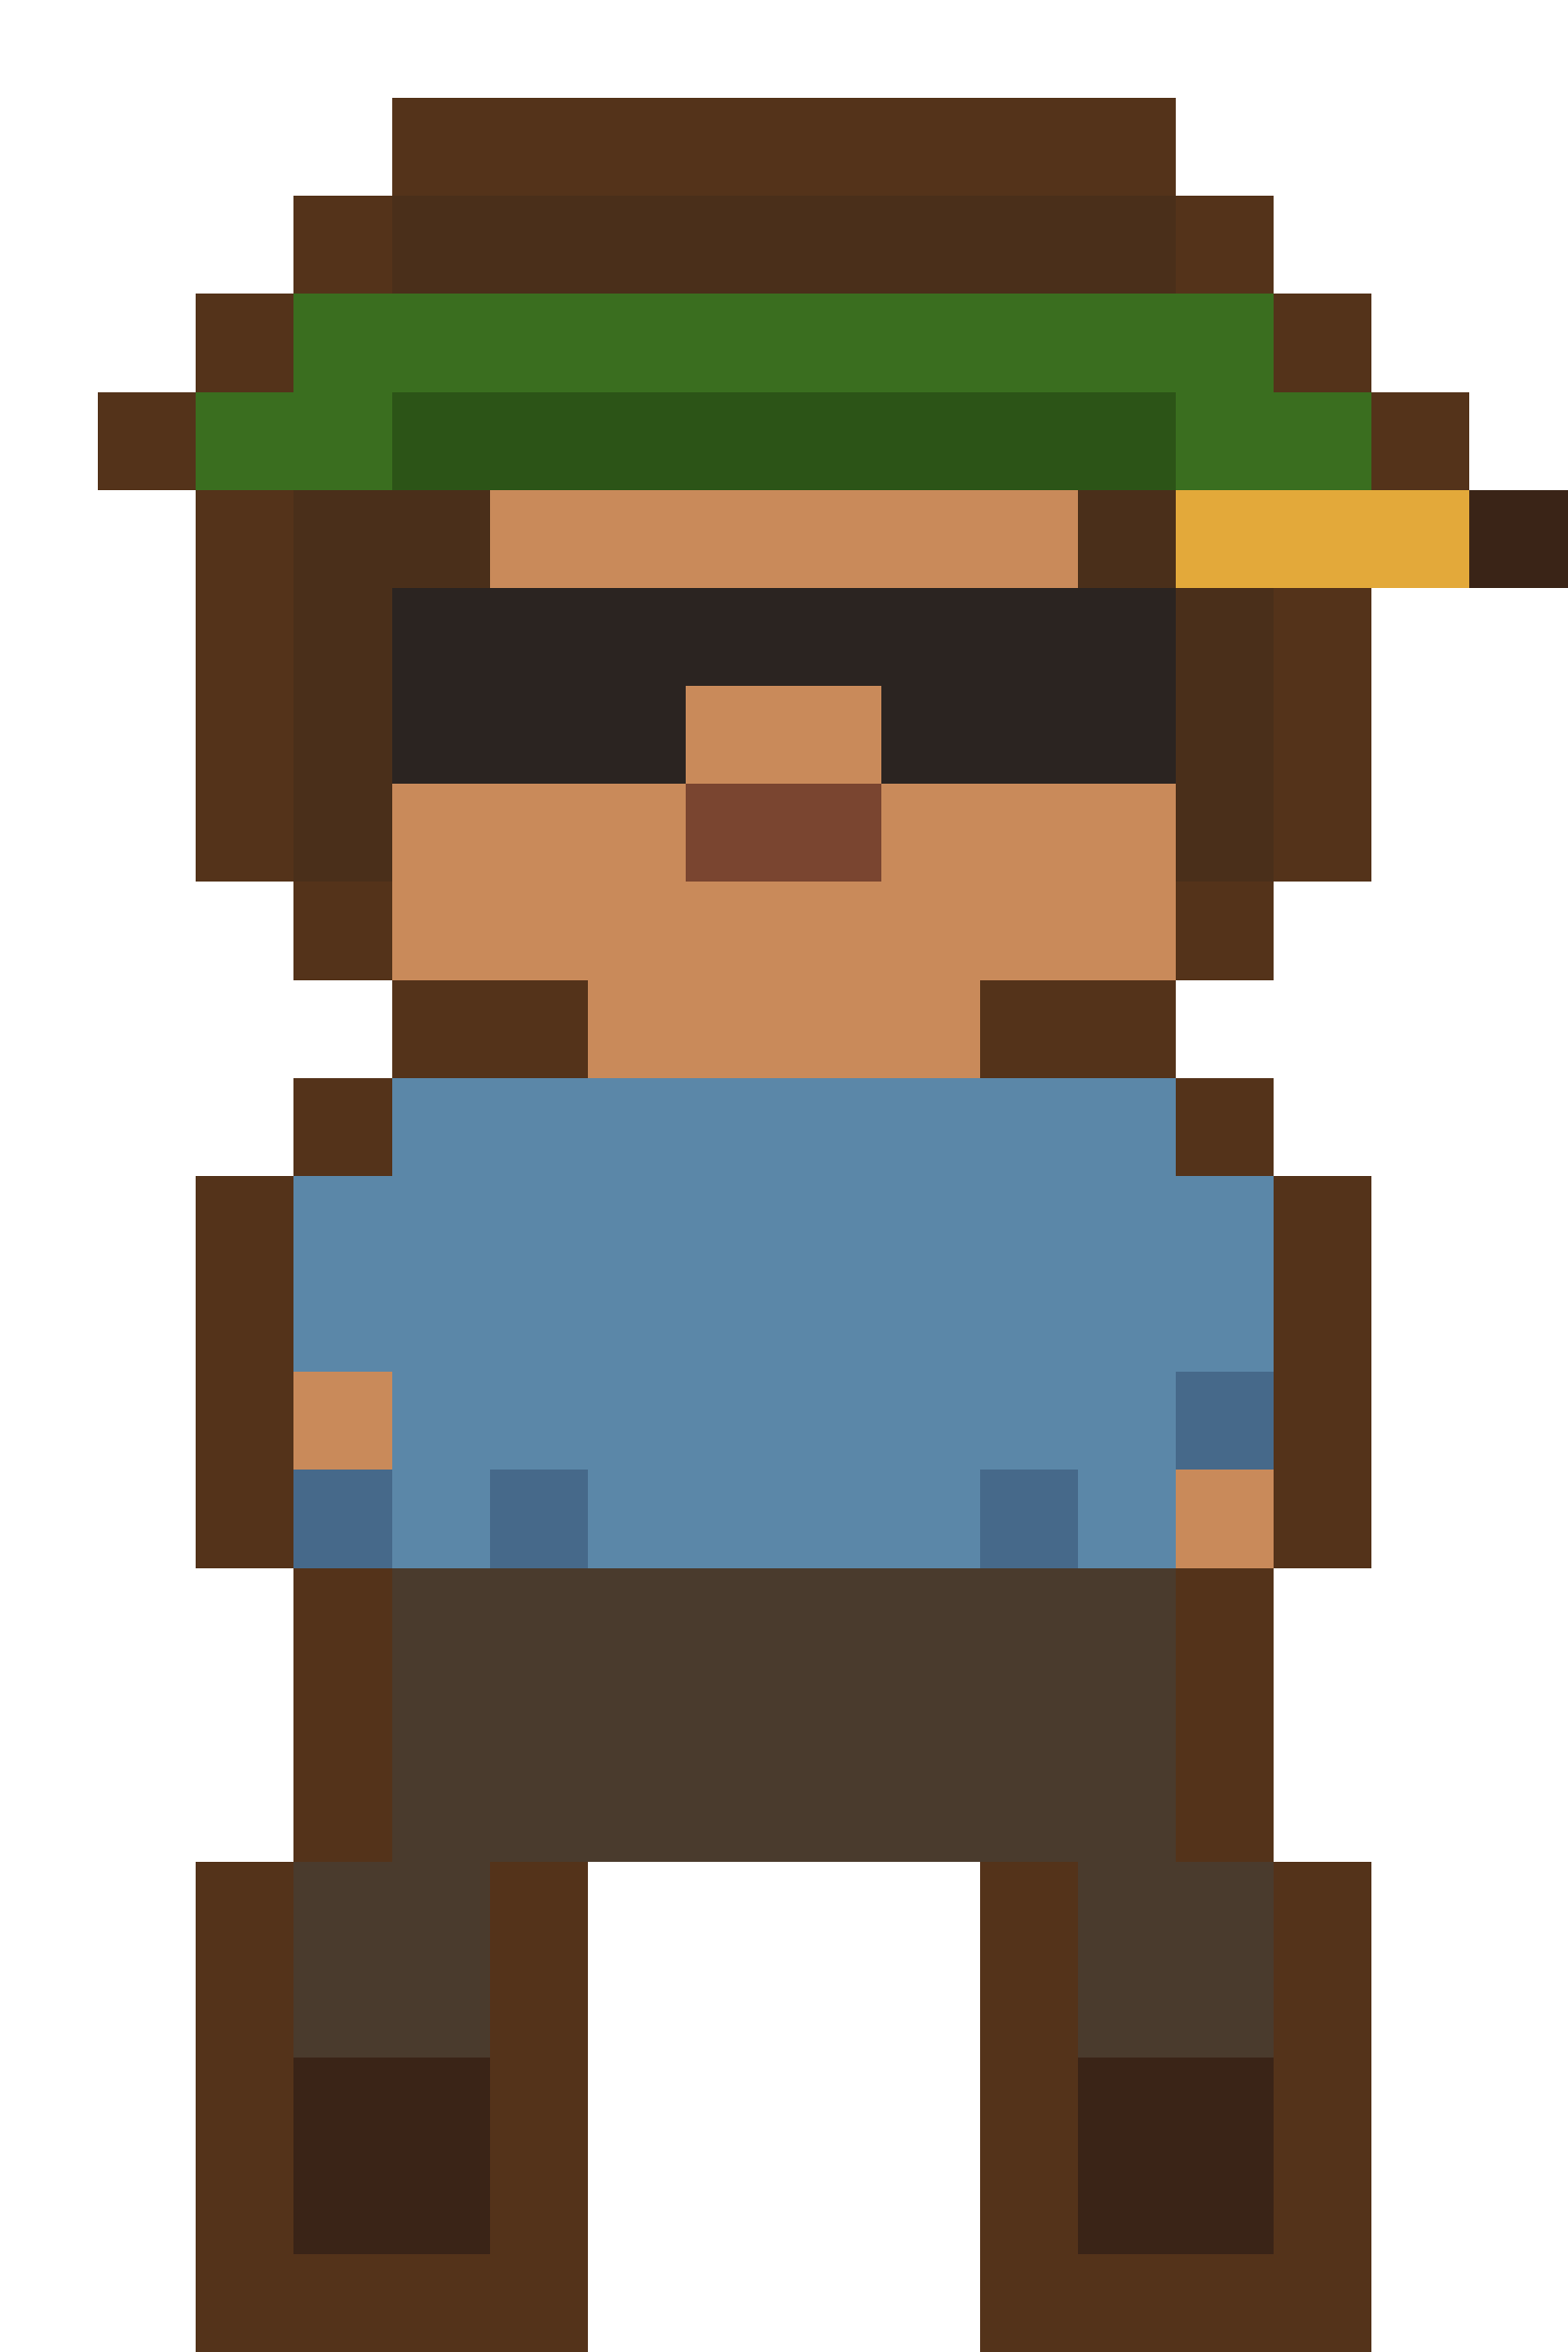
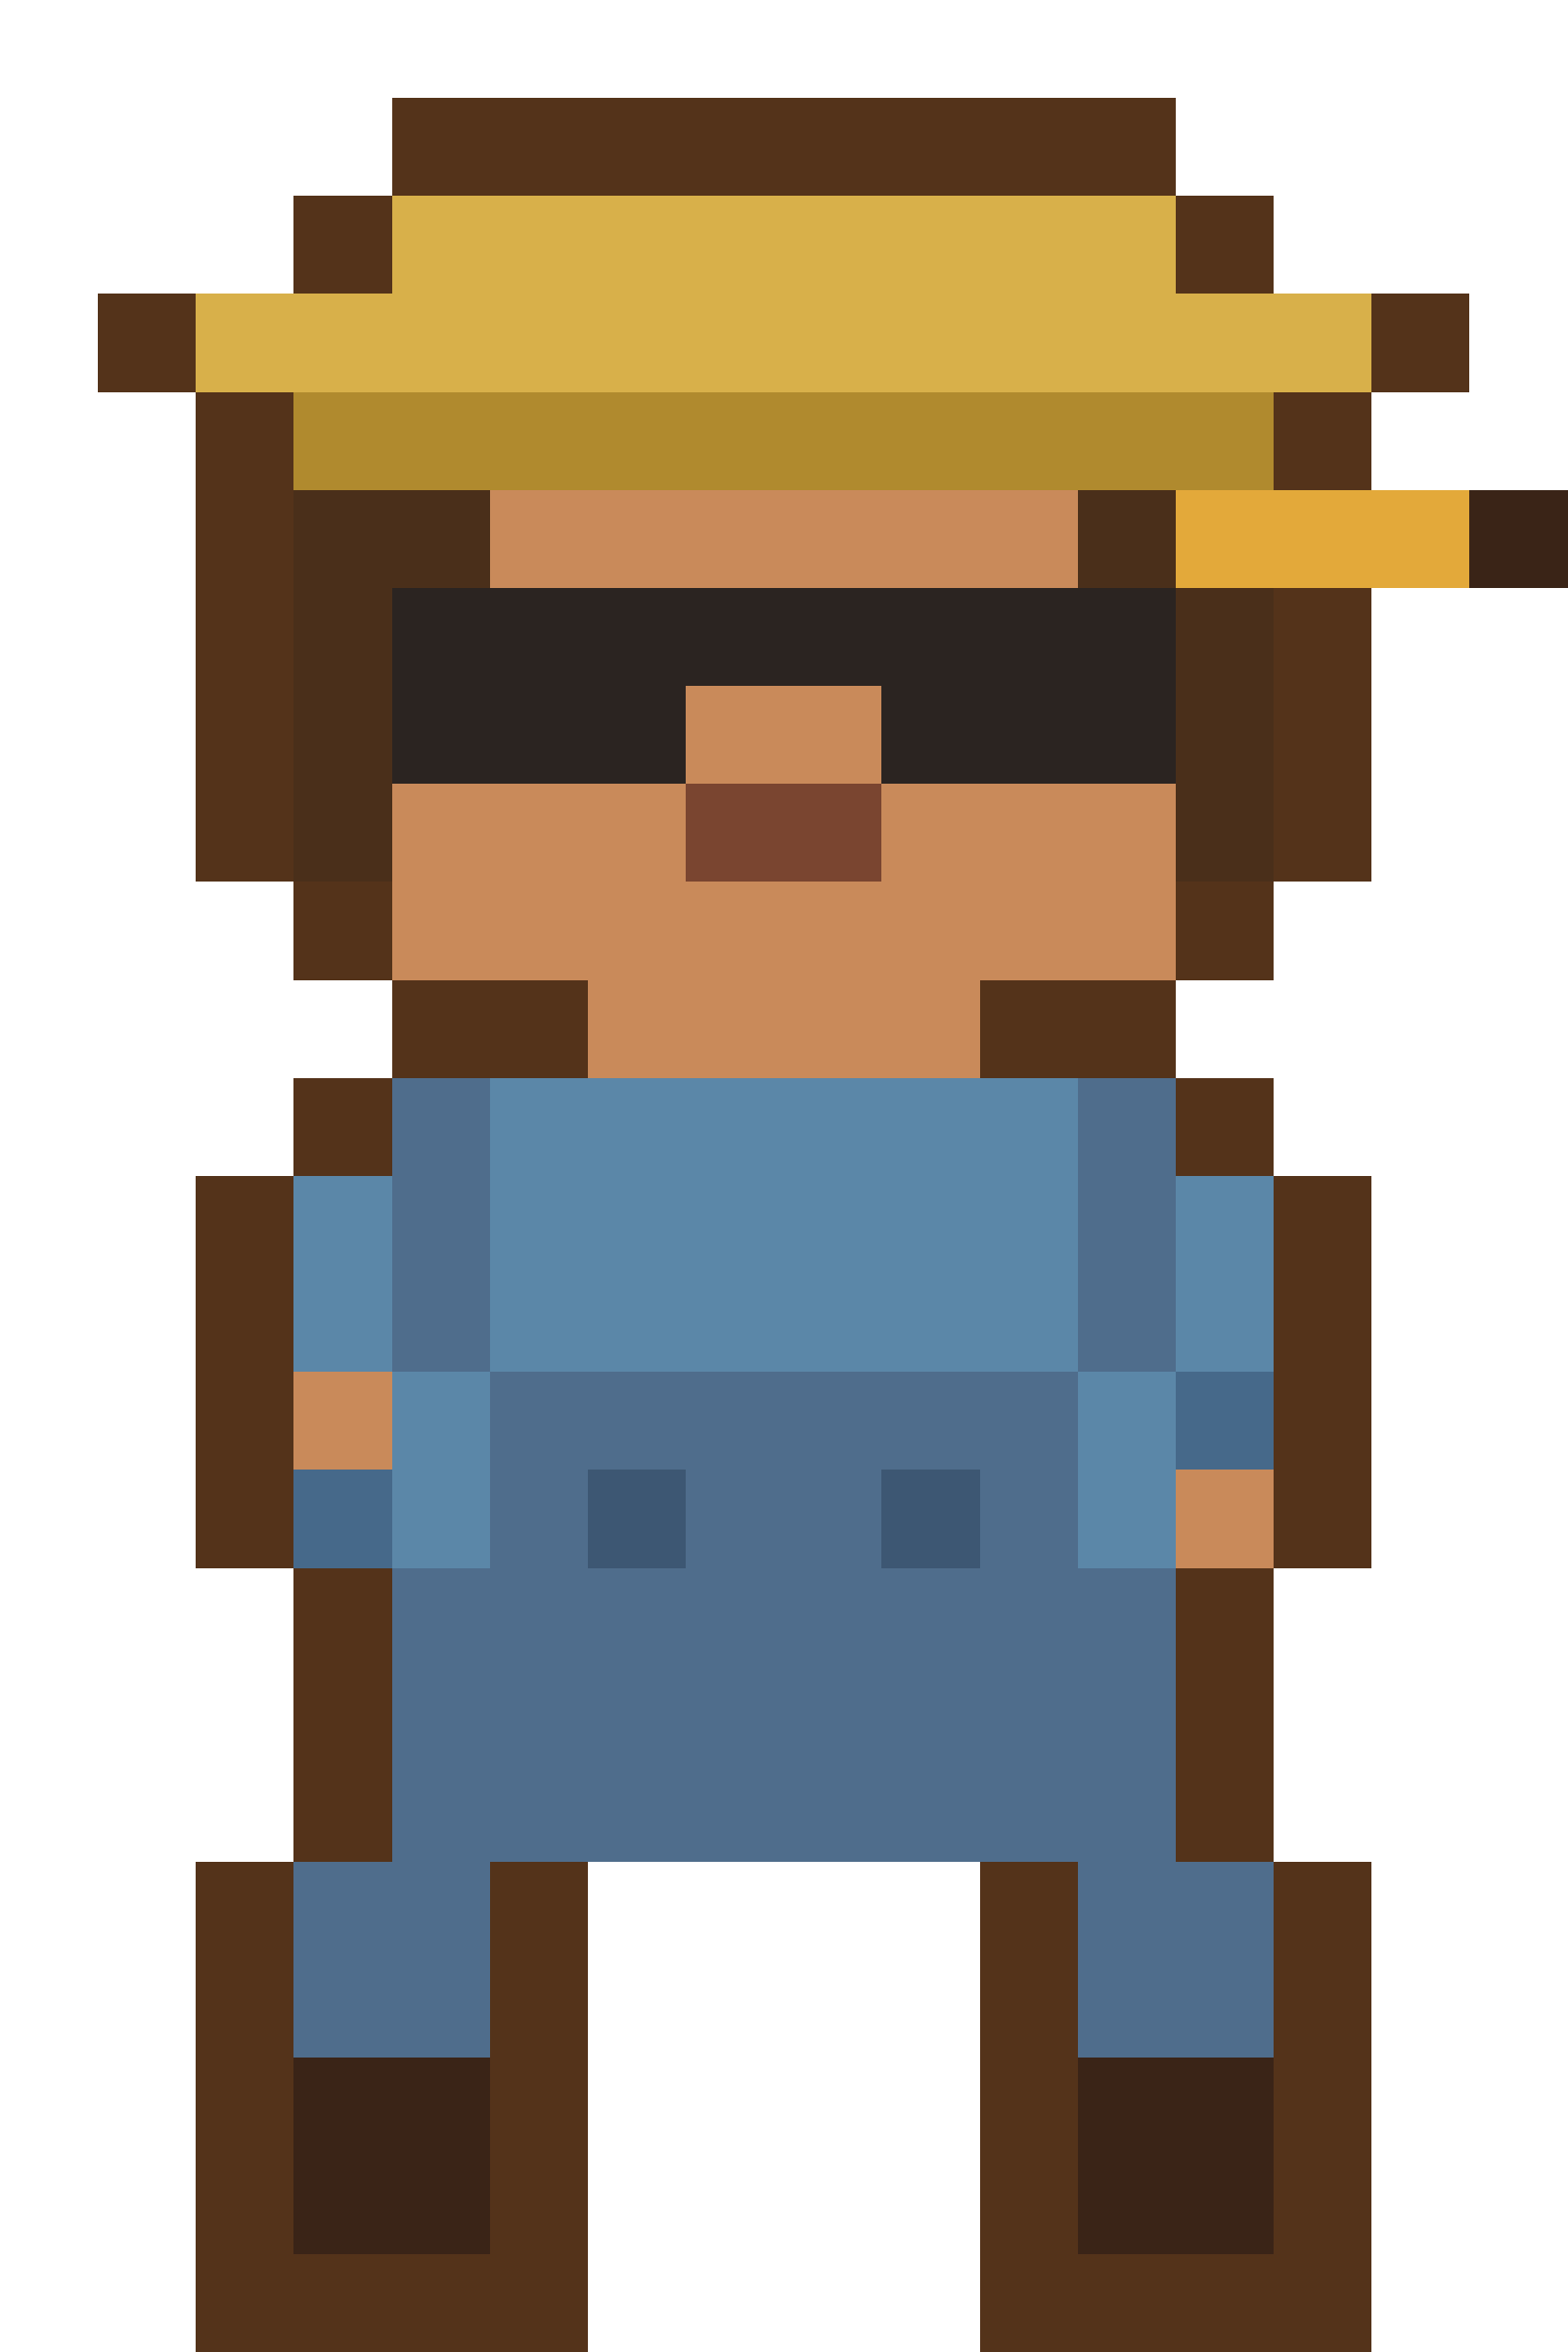
<svg xmlns="http://www.w3.org/2000/svg" viewBox="0 0 16 24" width="16" height="24" shape-rendering="crispEdges" aria-hidden="true" focusable="false">
  <rect x="4" y="1" width="1" height="1" fill="#54331a" />
  <rect x="5" y="1" width="1" height="1" fill="#54331a" />
  <rect x="6" y="1" width="1" height="1" fill="#54331a" />
  <rect x="7" y="1" width="1" height="1" fill="#54331a" />
  <rect x="8" y="1" width="1" height="1" fill="#54331a" />
  <rect x="9" y="1" width="1" height="1" fill="#54331a" />
  <rect x="10" y="1" width="1" height="1" fill="#54331a" />
  <rect x="11" y="1" width="1" height="1" fill="#54331a" />
  <rect x="3" y="2" width="1" height="1" fill="#54331a" />
-   <rect x="4" y="2" width="1" height="1" fill="#4a2f1a" />
-   <rect x="5" y="2" width="1" height="1" fill="#4a2f1a" />
-   <rect x="6" y="2" width="1" height="1" fill="#4a2f1a" />
-   <rect x="7" y="2" width="1" height="1" fill="#4a2f1a" />
-   <rect x="8" y="2" width="1" height="1" fill="#4a2f1a" />
-   <rect x="9" y="2" width="1" height="1" fill="#4a2f1a" />
-   <rect x="10" y="2" width="1" height="1" fill="#4a2f1a" />
-   <rect x="11" y="2" width="1" height="1" fill="#4a2f1a" />
+   <rect x="4" y="2" width="1" height="1" fill="#d8b04a" />
+   <rect x="5" y="2" width="1" height="1" fill="#d8b04a" />
+   <rect x="6" y="2" width="1" height="1" fill="#d8b04a" />
+   <rect x="7" y="2" width="1" height="1" fill="#d8b04a" />
+   <rect x="8" y="2" width="1" height="1" fill="#d8b04a" />
+   <rect x="9" y="2" width="1" height="1" fill="#d8b04a" />
+   <rect x="10" y="2" width="1" height="1" fill="#d8b04a" />
+   <rect x="11" y="2" width="1" height="1" fill="#d8b04a" />
  <rect x="12" y="2" width="1" height="1" fill="#54331a" />
-   <rect x="2" y="3" width="1" height="1" fill="#54331a" />
-   <rect x="3" y="3" width="1" height="1" fill="#3a6e1f" />
-   <rect x="4" y="3" width="1" height="1" fill="#3a6e1f" />
-   <rect x="5" y="3" width="1" height="1" fill="#3a6e1f" />
-   <rect x="6" y="3" width="1" height="1" fill="#3a6e1f" />
-   <rect x="7" y="3" width="1" height="1" fill="#3a6e1f" />
-   <rect x="8" y="3" width="1" height="1" fill="#3a6e1f" />
-   <rect x="9" y="3" width="1" height="1" fill="#3a6e1f" />
-   <rect x="10" y="3" width="1" height="1" fill="#3a6e1f" />
-   <rect x="11" y="3" width="1" height="1" fill="#3a6e1f" />
-   <rect x="12" y="3" width="1" height="1" fill="#3a6e1f" />
-   <rect x="13" y="3" width="1" height="1" fill="#54331a" />
-   <rect x="1" y="4" width="1" height="1" fill="#54331a" />
-   <rect x="2" y="4" width="1" height="1" fill="#3a6e1f" />
-   <rect x="3" y="4" width="1" height="1" fill="#3a6e1f" />
-   <rect x="4" y="4" width="1" height="1" fill="#2c5417" />
-   <rect x="5" y="4" width="1" height="1" fill="#2c5417" />
-   <rect x="6" y="4" width="1" height="1" fill="#2c5417" />
-   <rect x="7" y="4" width="1" height="1" fill="#2c5417" />
-   <rect x="8" y="4" width="1" height="1" fill="#2c5417" />
-   <rect x="9" y="4" width="1" height="1" fill="#2c5417" />
-   <rect x="10" y="4" width="1" height="1" fill="#2c5417" />
-   <rect x="11" y="4" width="1" height="1" fill="#2c5417" />
-   <rect x="12" y="4" width="1" height="1" fill="#3a6e1f" />
-   <rect x="13" y="4" width="1" height="1" fill="#3a6e1f" />
-   <rect x="14" y="4" width="1" height="1" fill="#54331a" />
+   <rect x="1" y="3" width="1" height="1" fill="#54331a" />
+   <rect x="2" y="3" width="1" height="1" fill="#d8b04a" />
+   <rect x="3" y="3" width="1" height="1" fill="#d8b04a" />
+   <rect x="4" y="3" width="1" height="1" fill="#d8b04a" />
+   <rect x="5" y="3" width="1" height="1" fill="#d8b04a" />
+   <rect x="6" y="3" width="1" height="1" fill="#d8b04a" />
+   <rect x="7" y="3" width="1" height="1" fill="#d8b04a" />
+   <rect x="8" y="3" width="1" height="1" fill="#d8b04a" />
+   <rect x="9" y="3" width="1" height="1" fill="#d8b04a" />
+   <rect x="10" y="3" width="1" height="1" fill="#d8b04a" />
+   <rect x="11" y="3" width="1" height="1" fill="#d8b04a" />
+   <rect x="12" y="3" width="1" height="1" fill="#d8b04a" />
+   <rect x="13" y="3" width="1" height="1" fill="#d8b04a" />
+   <rect x="14" y="3" width="1" height="1" fill="#54331a" />
+   <rect x="2" y="4" width="1" height="1" fill="#54331a" />
+   <rect x="3" y="4" width="1" height="1" fill="#b08a2e" />
+   <rect x="4" y="4" width="1" height="1" fill="#b08a2e" />
+   <rect x="5" y="4" width="1" height="1" fill="#b08a2e" />
+   <rect x="6" y="4" width="1" height="1" fill="#b08a2e" />
+   <rect x="7" y="4" width="1" height="1" fill="#b08a2e" />
+   <rect x="8" y="4" width="1" height="1" fill="#b08a2e" />
+   <rect x="9" y="4" width="1" height="1" fill="#b08a2e" />
+   <rect x="10" y="4" width="1" height="1" fill="#b08a2e" />
+   <rect x="11" y="4" width="1" height="1" fill="#b08a2e" />
+   <rect x="12" y="4" width="1" height="1" fill="#b08a2e" />
+   <rect x="13" y="4" width="1" height="1" fill="#54331a" />
  <rect x="2" y="5" width="1" height="1" fill="#54331a" />
  <rect x="3" y="5" width="1" height="1" fill="#4a2f1a" />
  <rect x="4" y="5" width="1" height="1" fill="#4a2f1a" />
  <rect x="5" y="5" width="1" height="1" fill="#c98a5a" />
  <rect x="6" y="5" width="1" height="1" fill="#c98a5a" />
  <rect x="7" y="5" width="1" height="1" fill="#c98a5a" />
  <rect x="8" y="5" width="1" height="1" fill="#c98a5a" />
  <rect x="9" y="5" width="1" height="1" fill="#c98a5a" />
  <rect x="10" y="5" width="1" height="1" fill="#c98a5a" />
  <rect x="11" y="5" width="1" height="1" fill="#4a2f1a" />
  <rect x="12" y="5" width="1" height="1" fill="#e3a93a" />
  <rect x="13" y="5" width="1" height="1" fill="#e3a93a" />
  <rect x="14" y="5" width="1" height="1" fill="#e3a93a" />
  <rect x="15" y="5" width="1" height="1" fill="#3a2417" />
  <rect x="2" y="6" width="1" height="1" fill="#54331a" />
  <rect x="3" y="6" width="1" height="1" fill="#4a2f1a" />
  <rect x="4" y="6" width="1" height="1" fill="#2b2421" />
  <rect x="5" y="6" width="1" height="1" fill="#2b2421" />
  <rect x="6" y="6" width="1" height="1" fill="#2b2421" />
  <rect x="7" y="6" width="1" height="1" fill="#2b2421" />
  <rect x="8" y="6" width="1" height="1" fill="#2b2421" />
  <rect x="9" y="6" width="1" height="1" fill="#2b2421" />
  <rect x="10" y="6" width="1" height="1" fill="#2b2421" />
  <rect x="11" y="6" width="1" height="1" fill="#2b2421" />
  <rect x="12" y="6" width="1" height="1" fill="#4a2f1a" />
  <rect x="13" y="6" width="1" height="1" fill="#54331a" />
  <rect x="2" y="7" width="1" height="1" fill="#54331a" />
  <rect x="3" y="7" width="1" height="1" fill="#4a2f1a" />
  <rect x="4" y="7" width="1" height="1" fill="#2b2421" />
  <rect x="5" y="7" width="1" height="1" fill="#2b2421" />
  <rect x="6" y="7" width="1" height="1" fill="#2b2421" />
  <rect x="7" y="7" width="1" height="1" fill="#c98a5a" />
  <rect x="8" y="7" width="1" height="1" fill="#c98a5a" />
  <rect x="9" y="7" width="1" height="1" fill="#2b2421" />
  <rect x="10" y="7" width="1" height="1" fill="#2b2421" />
  <rect x="11" y="7" width="1" height="1" fill="#2b2421" />
  <rect x="12" y="7" width="1" height="1" fill="#4a2f1a" />
  <rect x="13" y="7" width="1" height="1" fill="#54331a" />
  <rect x="2" y="8" width="1" height="1" fill="#54331a" />
  <rect x="3" y="8" width="1" height="1" fill="#4a2f1a" />
  <rect x="4" y="8" width="1" height="1" fill="#c98a5a" />
  <rect x="5" y="8" width="1" height="1" fill="#c98a5a" />
  <rect x="6" y="8" width="1" height="1" fill="#c98a5a" />
  <rect x="7" y="8" width="1" height="1" fill="#7a4530" />
  <rect x="8" y="8" width="1" height="1" fill="#7a4530" />
  <rect x="9" y="8" width="1" height="1" fill="#c98a5a" />
  <rect x="10" y="8" width="1" height="1" fill="#c98a5a" />
  <rect x="11" y="8" width="1" height="1" fill="#c98a5a" />
  <rect x="12" y="8" width="1" height="1" fill="#4a2f1a" />
  <rect x="13" y="8" width="1" height="1" fill="#54331a" />
  <rect x="3" y="9" width="1" height="1" fill="#54331a" />
  <rect x="4" y="9" width="1" height="1" fill="#c98a5a" />
  <rect x="5" y="9" width="1" height="1" fill="#c98a5a" />
  <rect x="6" y="9" width="1" height="1" fill="#c98a5a" />
  <rect x="7" y="9" width="1" height="1" fill="#c98a5a" />
  <rect x="8" y="9" width="1" height="1" fill="#c98a5a" />
  <rect x="9" y="9" width="1" height="1" fill="#c98a5a" />
  <rect x="10" y="9" width="1" height="1" fill="#c98a5a" />
  <rect x="11" y="9" width="1" height="1" fill="#c98a5a" />
  <rect x="12" y="9" width="1" height="1" fill="#54331a" />
  <rect x="4" y="10" width="1" height="1" fill="#54331a" />
  <rect x="5" y="10" width="1" height="1" fill="#54331a" />
  <rect x="6" y="10" width="1" height="1" fill="#c98a5a" />
  <rect x="7" y="10" width="1" height="1" fill="#c98a5a" />
  <rect x="8" y="10" width="1" height="1" fill="#c98a5a" />
  <rect x="9" y="10" width="1" height="1" fill="#c98a5a" />
  <rect x="10" y="10" width="1" height="1" fill="#54331a" />
  <rect x="11" y="10" width="1" height="1" fill="#54331a" />
  <rect x="3" y="11" width="1" height="1" fill="#54331a" />
-   <rect x="4" y="11" width="1" height="1" fill="#5b87a8" />
+   <rect x="4" y="11" width="1" height="1" fill="#4f6d8c" />
  <rect x="5" y="11" width="1" height="1" fill="#5b87a8" />
  <rect x="6" y="11" width="1" height="1" fill="#5b87a8" />
  <rect x="7" y="11" width="1" height="1" fill="#5b87a8" />
  <rect x="8" y="11" width="1" height="1" fill="#5b87a8" />
  <rect x="9" y="11" width="1" height="1" fill="#5b87a8" />
  <rect x="10" y="11" width="1" height="1" fill="#5b87a8" />
-   <rect x="11" y="11" width="1" height="1" fill="#5b87a8" />
+   <rect x="11" y="11" width="1" height="1" fill="#4f6d8c" />
  <rect x="12" y="11" width="1" height="1" fill="#54331a" />
  <rect x="2" y="12" width="1" height="1" fill="#54331a" />
  <rect x="3" y="12" width="1" height="1" fill="#5b87a8" />
-   <rect x="4" y="12" width="1" height="1" fill="#5b87a8" />
+   <rect x="4" y="12" width="1" height="1" fill="#4f6d8c" />
  <rect x="5" y="12" width="1" height="1" fill="#5b87a8" />
  <rect x="6" y="12" width="1" height="1" fill="#5b87a8" />
  <rect x="7" y="12" width="1" height="1" fill="#5b87a8" />
  <rect x="8" y="12" width="1" height="1" fill="#5b87a8" />
  <rect x="9" y="12" width="1" height="1" fill="#5b87a8" />
  <rect x="10" y="12" width="1" height="1" fill="#5b87a8" />
-   <rect x="11" y="12" width="1" height="1" fill="#5b87a8" />
+   <rect x="11" y="12" width="1" height="1" fill="#4f6d8c" />
  <rect x="12" y="12" width="1" height="1" fill="#5b87a8" />
  <rect x="13" y="12" width="1" height="1" fill="#54331a" />
  <rect x="2" y="13" width="1" height="1" fill="#54331a" />
  <rect x="3" y="13" width="1" height="1" fill="#5b87a8" />
-   <rect x="4" y="13" width="1" height="1" fill="#5b87a8" />
+   <rect x="4" y="13" width="1" height="1" fill="#4f6d8c" />
  <rect x="5" y="13" width="1" height="1" fill="#5b87a8" />
  <rect x="6" y="13" width="1" height="1" fill="#5b87a8" />
  <rect x="7" y="13" width="1" height="1" fill="#5b87a8" />
  <rect x="8" y="13" width="1" height="1" fill="#5b87a8" />
  <rect x="9" y="13" width="1" height="1" fill="#5b87a8" />
  <rect x="10" y="13" width="1" height="1" fill="#5b87a8" />
-   <rect x="11" y="13" width="1" height="1" fill="#5b87a8" />
+   <rect x="11" y="13" width="1" height="1" fill="#4f6d8c" />
  <rect x="12" y="13" width="1" height="1" fill="#5b87a8" />
  <rect x="13" y="13" width="1" height="1" fill="#54331a" />
  <rect x="2" y="14" width="1" height="1" fill="#54331a" />
  <rect x="3" y="14" width="1" height="1" fill="#c98a5a" />
  <rect x="4" y="14" width="1" height="1" fill="#5b87a8" />
-   <rect x="5" y="14" width="1" height="1" fill="#5b87a8" />
-   <rect x="6" y="14" width="1" height="1" fill="#5b87a8" />
-   <rect x="7" y="14" width="1" height="1" fill="#5b87a8" />
-   <rect x="8" y="14" width="1" height="1" fill="#5b87a8" />
-   <rect x="9" y="14" width="1" height="1" fill="#5b87a8" />
-   <rect x="10" y="14" width="1" height="1" fill="#5b87a8" />
+   <rect x="5" y="14" width="1" height="1" fill="#4f6d8c" />
+   <rect x="6" y="14" width="1" height="1" fill="#4f6d8c" />
+   <rect x="7" y="14" width="1" height="1" fill="#4f6d8c" />
+   <rect x="8" y="14" width="1" height="1" fill="#4f6d8c" />
+   <rect x="9" y="14" width="1" height="1" fill="#4f6d8c" />
+   <rect x="10" y="14" width="1" height="1" fill="#4f6d8c" />
  <rect x="11" y="14" width="1" height="1" fill="#5b87a8" />
  <rect x="12" y="14" width="1" height="1" fill="#46698a" />
  <rect x="13" y="14" width="1" height="1" fill="#54331a" />
  <rect x="2" y="15" width="1" height="1" fill="#54331a" />
  <rect x="3" y="15" width="1" height="1" fill="#46698a" />
  <rect x="4" y="15" width="1" height="1" fill="#5b87a8" />
-   <rect x="5" y="15" width="1" height="1" fill="#46698a" />
-   <rect x="6" y="15" width="1" height="1" fill="#5b87a8" />
-   <rect x="7" y="15" width="1" height="1" fill="#5b87a8" />
-   <rect x="8" y="15" width="1" height="1" fill="#5b87a8" />
-   <rect x="9" y="15" width="1" height="1" fill="#5b87a8" />
-   <rect x="10" y="15" width="1" height="1" fill="#46698a" />
+   <rect x="5" y="15" width="1" height="1" fill="#4f6d8c" />
+   <rect x="6" y="15" width="1" height="1" fill="#3d5773" />
+   <rect x="7" y="15" width="1" height="1" fill="#4f6d8c" />
+   <rect x="8" y="15" width="1" height="1" fill="#4f6d8c" />
+   <rect x="9" y="15" width="1" height="1" fill="#3d5773" />
+   <rect x="10" y="15" width="1" height="1" fill="#4f6d8c" />
  <rect x="11" y="15" width="1" height="1" fill="#5b87a8" />
  <rect x="12" y="15" width="1" height="1" fill="#c98a5a" />
  <rect x="13" y="15" width="1" height="1" fill="#54331a" />
  <rect x="3" y="16" width="1" height="1" fill="#54331a" />
-   <rect x="4" y="16" width="1" height="1" fill="#4a3b2d" />
-   <rect x="5" y="16" width="1" height="1" fill="#4a3b2d" />
-   <rect x="6" y="16" width="1" height="1" fill="#4a3b2d" />
-   <rect x="7" y="16" width="1" height="1" fill="#4a3b2d" />
-   <rect x="8" y="16" width="1" height="1" fill="#4a3b2d" />
-   <rect x="9" y="16" width="1" height="1" fill="#4a3b2d" />
-   <rect x="10" y="16" width="1" height="1" fill="#4a3b2d" />
-   <rect x="11" y="16" width="1" height="1" fill="#4a3b2d" />
+   <rect x="4" y="16" width="1" height="1" fill="#4f6d8c" />
+   <rect x="5" y="16" width="1" height="1" fill="#4f6d8c" />
+   <rect x="6" y="16" width="1" height="1" fill="#4f6d8c" />
+   <rect x="7" y="16" width="1" height="1" fill="#4f6d8c" />
+   <rect x="8" y="16" width="1" height="1" fill="#4f6d8c" />
+   <rect x="9" y="16" width="1" height="1" fill="#4f6d8c" />
+   <rect x="10" y="16" width="1" height="1" fill="#4f6d8c" />
+   <rect x="11" y="16" width="1" height="1" fill="#4f6d8c" />
  <rect x="12" y="16" width="1" height="1" fill="#54331a" />
  <rect x="3" y="17" width="1" height="1" fill="#54331a" />
-   <rect x="4" y="17" width="1" height="1" fill="#4a3b2d" />
-   <rect x="5" y="17" width="1" height="1" fill="#4a3b2d" />
-   <rect x="6" y="17" width="1" height="1" fill="#4a3b2d" />
-   <rect x="7" y="17" width="1" height="1" fill="#4a3b2d" />
-   <rect x="8" y="17" width="1" height="1" fill="#4a3b2d" />
-   <rect x="9" y="17" width="1" height="1" fill="#4a3b2d" />
-   <rect x="10" y="17" width="1" height="1" fill="#4a3b2d" />
-   <rect x="11" y="17" width="1" height="1" fill="#4a3b2d" />
+   <rect x="4" y="17" width="1" height="1" fill="#4f6d8c" />
+   <rect x="5" y="17" width="1" height="1" fill="#4f6d8c" />
+   <rect x="6" y="17" width="1" height="1" fill="#4f6d8c" />
+   <rect x="7" y="17" width="1" height="1" fill="#4f6d8c" />
+   <rect x="8" y="17" width="1" height="1" fill="#4f6d8c" />
+   <rect x="9" y="17" width="1" height="1" fill="#4f6d8c" />
+   <rect x="10" y="17" width="1" height="1" fill="#4f6d8c" />
+   <rect x="11" y="17" width="1" height="1" fill="#4f6d8c" />
  <rect x="12" y="17" width="1" height="1" fill="#54331a" />
  <rect x="3" y="18" width="1" height="1" fill="#54331a" />
-   <rect x="4" y="18" width="1" height="1" fill="#4a3b2d" />
-   <rect x="5" y="18" width="1" height="1" fill="#4a3b2d" />
-   <rect x="6" y="18" width="1" height="1" fill="#4a3b2d" />
-   <rect x="7" y="18" width="1" height="1" fill="#4a3b2d" />
-   <rect x="8" y="18" width="1" height="1" fill="#4a3b2d" />
-   <rect x="9" y="18" width="1" height="1" fill="#4a3b2d" />
-   <rect x="10" y="18" width="1" height="1" fill="#4a3b2d" />
-   <rect x="11" y="18" width="1" height="1" fill="#4a3b2d" />
+   <rect x="4" y="18" width="1" height="1" fill="#4f6d8c" />
+   <rect x="5" y="18" width="1" height="1" fill="#4f6d8c" />
+   <rect x="6" y="18" width="1" height="1" fill="#4f6d8c" />
+   <rect x="7" y="18" width="1" height="1" fill="#4f6d8c" />
+   <rect x="8" y="18" width="1" height="1" fill="#4f6d8c" />
+   <rect x="9" y="18" width="1" height="1" fill="#4f6d8c" />
+   <rect x="10" y="18" width="1" height="1" fill="#4f6d8c" />
+   <rect x="11" y="18" width="1" height="1" fill="#4f6d8c" />
  <rect x="12" y="18" width="1" height="1" fill="#54331a" />
  <rect x="2" y="19" width="1" height="1" fill="#54331a" />
-   <rect x="3" y="19" width="1" height="1" fill="#4a3b2d" />
-   <rect x="4" y="19" width="1" height="1" fill="#4a3b2d" />
+   <rect x="3" y="19" width="1" height="1" fill="#4f6d8c" />
+   <rect x="4" y="19" width="1" height="1" fill="#4f6d8c" />
  <rect x="5" y="19" width="1" height="1" fill="#54331a" />
  <rect x="10" y="19" width="1" height="1" fill="#54331a" />
-   <rect x="11" y="19" width="1" height="1" fill="#4a3b2d" />
-   <rect x="12" y="19" width="1" height="1" fill="#4a3b2d" />
+   <rect x="11" y="19" width="1" height="1" fill="#4f6d8c" />
+   <rect x="12" y="19" width="1" height="1" fill="#4f6d8c" />
  <rect x="13" y="19" width="1" height="1" fill="#54331a" />
  <rect x="2" y="20" width="1" height="1" fill="#54331a" />
-   <rect x="3" y="20" width="1" height="1" fill="#4a3b2d" />
-   <rect x="4" y="20" width="1" height="1" fill="#4a3b2d" />
+   <rect x="3" y="20" width="1" height="1" fill="#4f6d8c" />
+   <rect x="4" y="20" width="1" height="1" fill="#4f6d8c" />
  <rect x="5" y="20" width="1" height="1" fill="#54331a" />
  <rect x="10" y="20" width="1" height="1" fill="#54331a" />
-   <rect x="11" y="20" width="1" height="1" fill="#4a3b2d" />
-   <rect x="12" y="20" width="1" height="1" fill="#4a3b2d" />
+   <rect x="11" y="20" width="1" height="1" fill="#4f6d8c" />
+   <rect x="12" y="20" width="1" height="1" fill="#4f6d8c" />
  <rect x="13" y="20" width="1" height="1" fill="#54331a" />
  <rect x="2" y="21" width="1" height="1" fill="#54331a" />
  <rect x="3" y="21" width="1" height="1" fill="#3a2417" />
  <rect x="4" y="21" width="1" height="1" fill="#3a2417" />
  <rect x="5" y="21" width="1" height="1" fill="#54331a" />
  <rect x="10" y="21" width="1" height="1" fill="#54331a" />
  <rect x="11" y="21" width="1" height="1" fill="#3a2417" />
  <rect x="12" y="21" width="1" height="1" fill="#3a2417" />
  <rect x="13" y="21" width="1" height="1" fill="#54331a" />
  <rect x="2" y="22" width="1" height="1" fill="#54331a" />
  <rect x="3" y="22" width="1" height="1" fill="#3a2417" />
  <rect x="4" y="22" width="1" height="1" fill="#3a2417" />
  <rect x="5" y="22" width="1" height="1" fill="#54331a" />
  <rect x="10" y="22" width="1" height="1" fill="#54331a" />
  <rect x="11" y="22" width="1" height="1" fill="#3a2417" />
  <rect x="12" y="22" width="1" height="1" fill="#3a2417" />
  <rect x="13" y="22" width="1" height="1" fill="#54331a" />
  <rect x="2" y="23" width="1" height="1" fill="#54331a" />
  <rect x="3" y="23" width="1" height="1" fill="#54331a" />
  <rect x="4" y="23" width="1" height="1" fill="#54331a" />
  <rect x="5" y="23" width="1" height="1" fill="#54331a" />
  <rect x="10" y="23" width="1" height="1" fill="#54331a" />
  <rect x="11" y="23" width="1" height="1" fill="#54331a" />
  <rect x="12" y="23" width="1" height="1" fill="#54331a" />
  <rect x="13" y="23" width="1" height="1" fill="#54331a" />
</svg>
